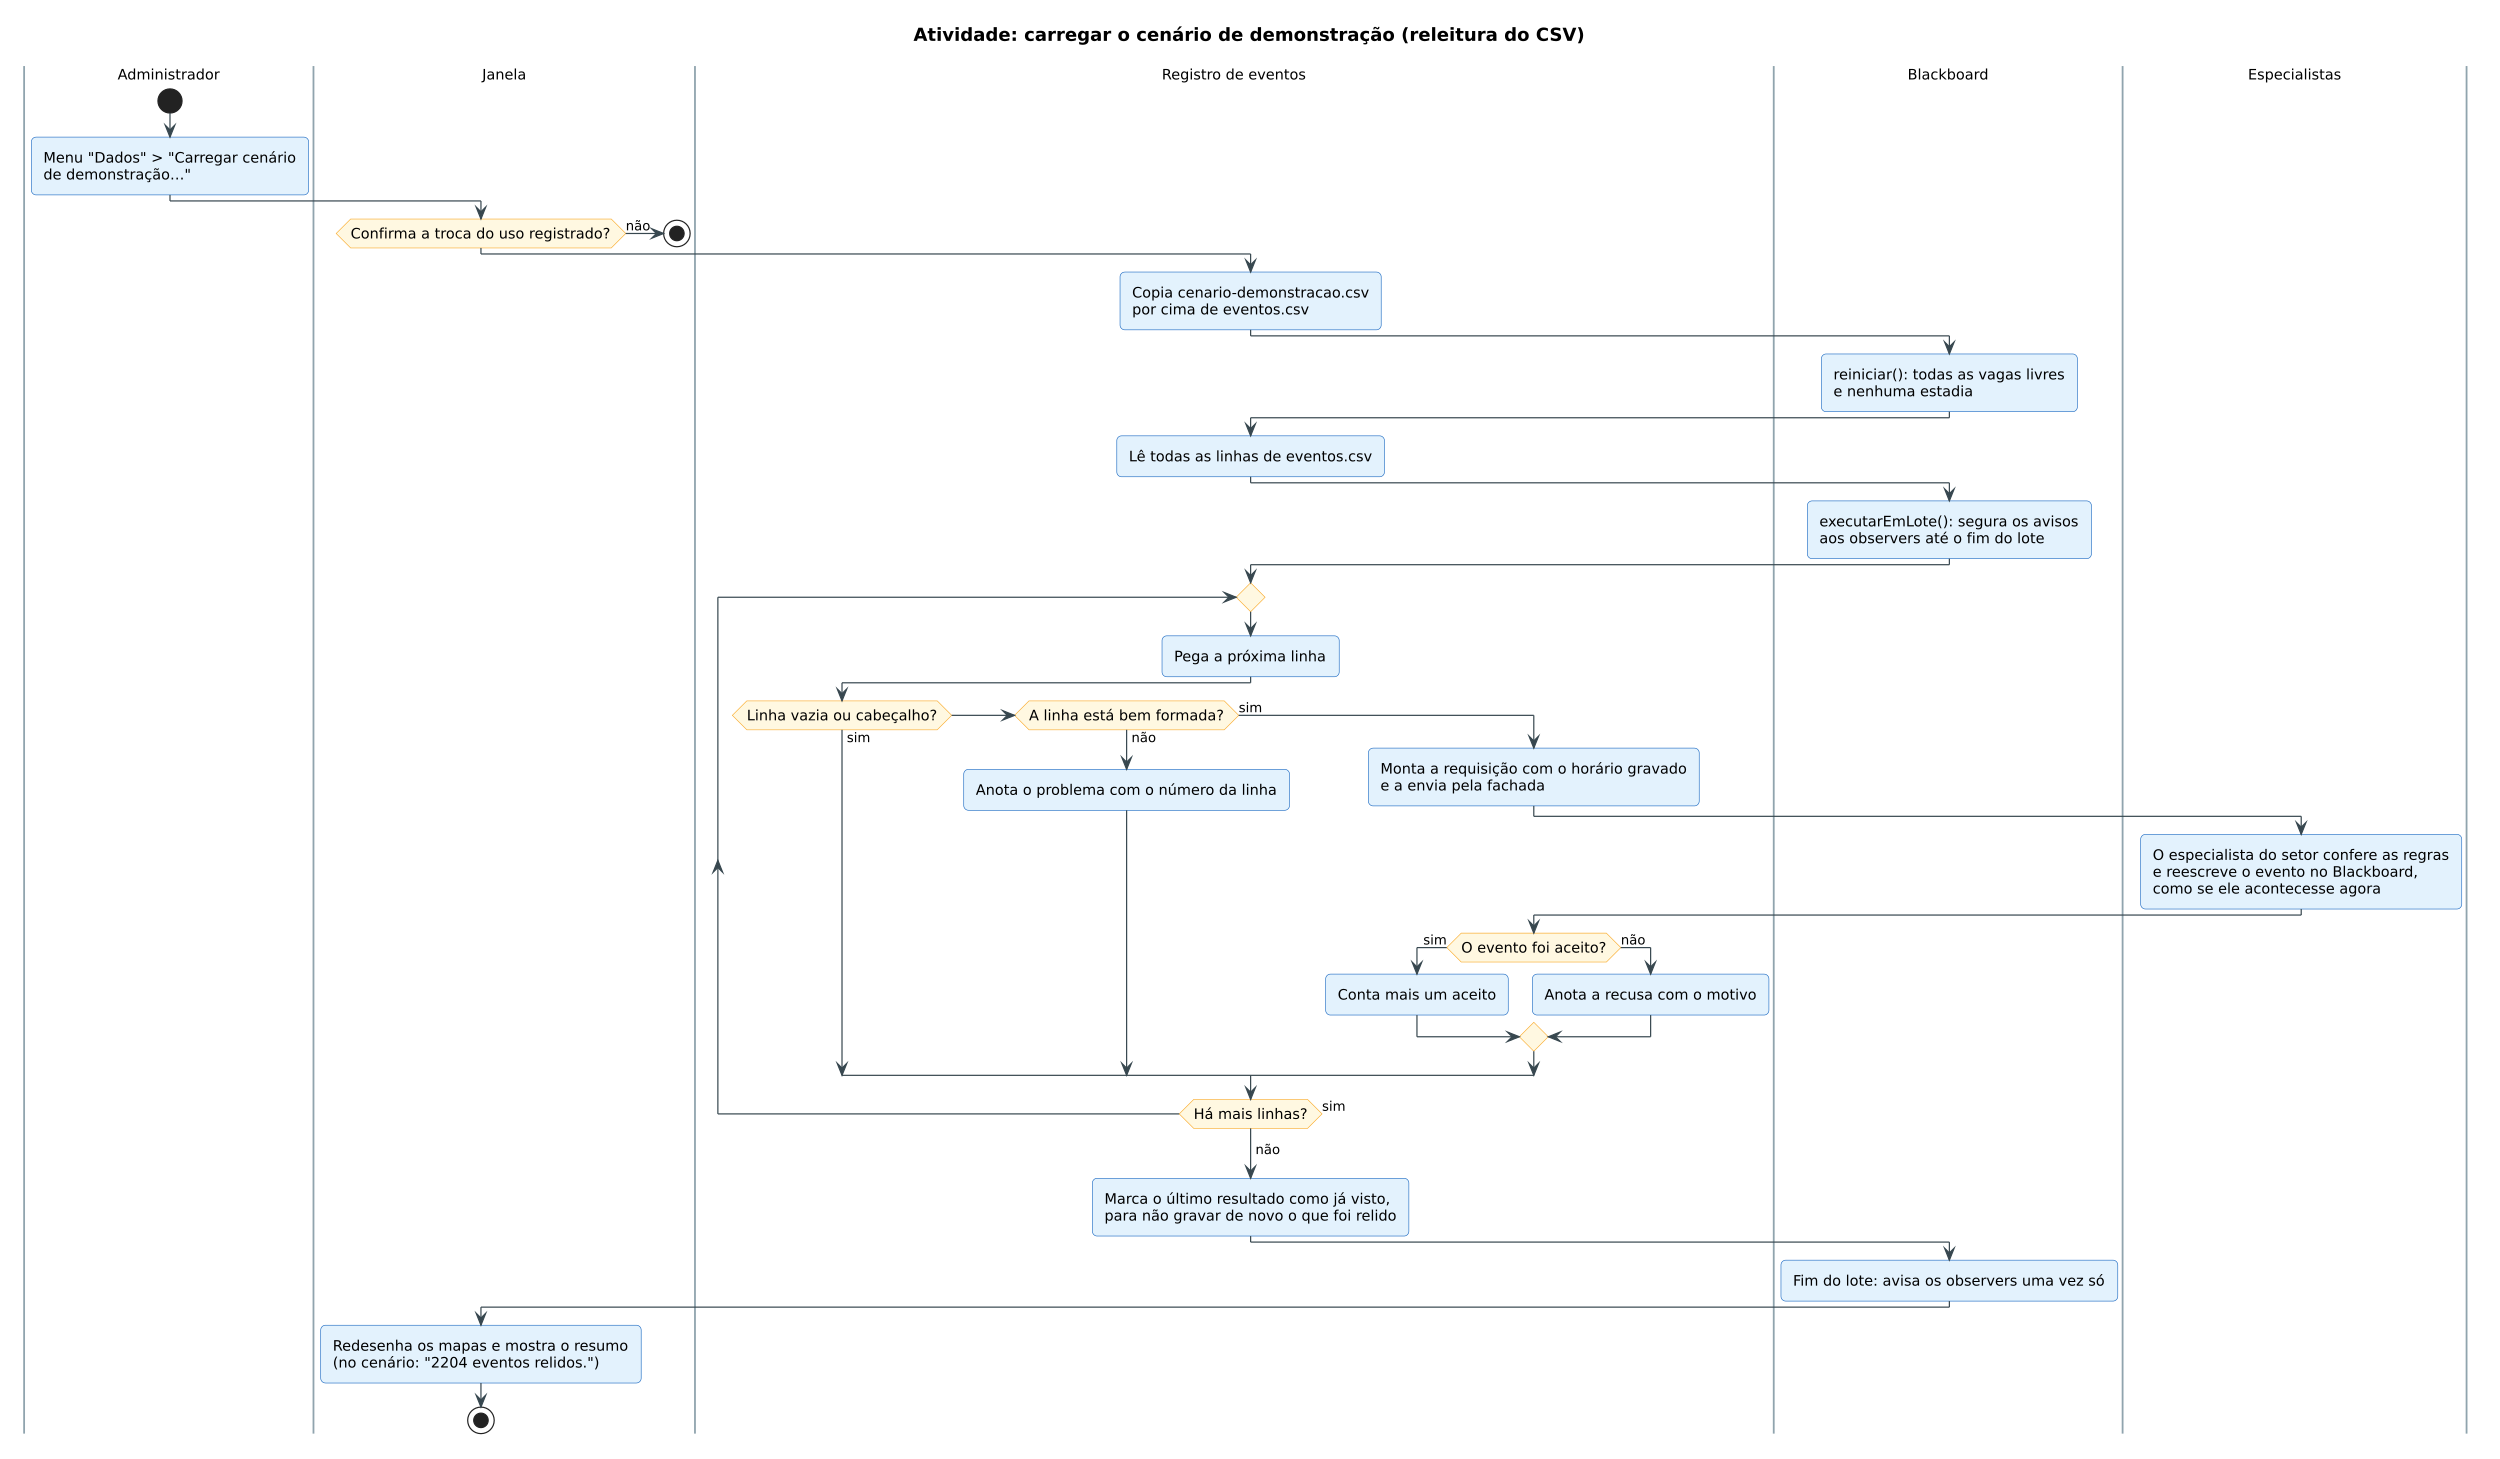
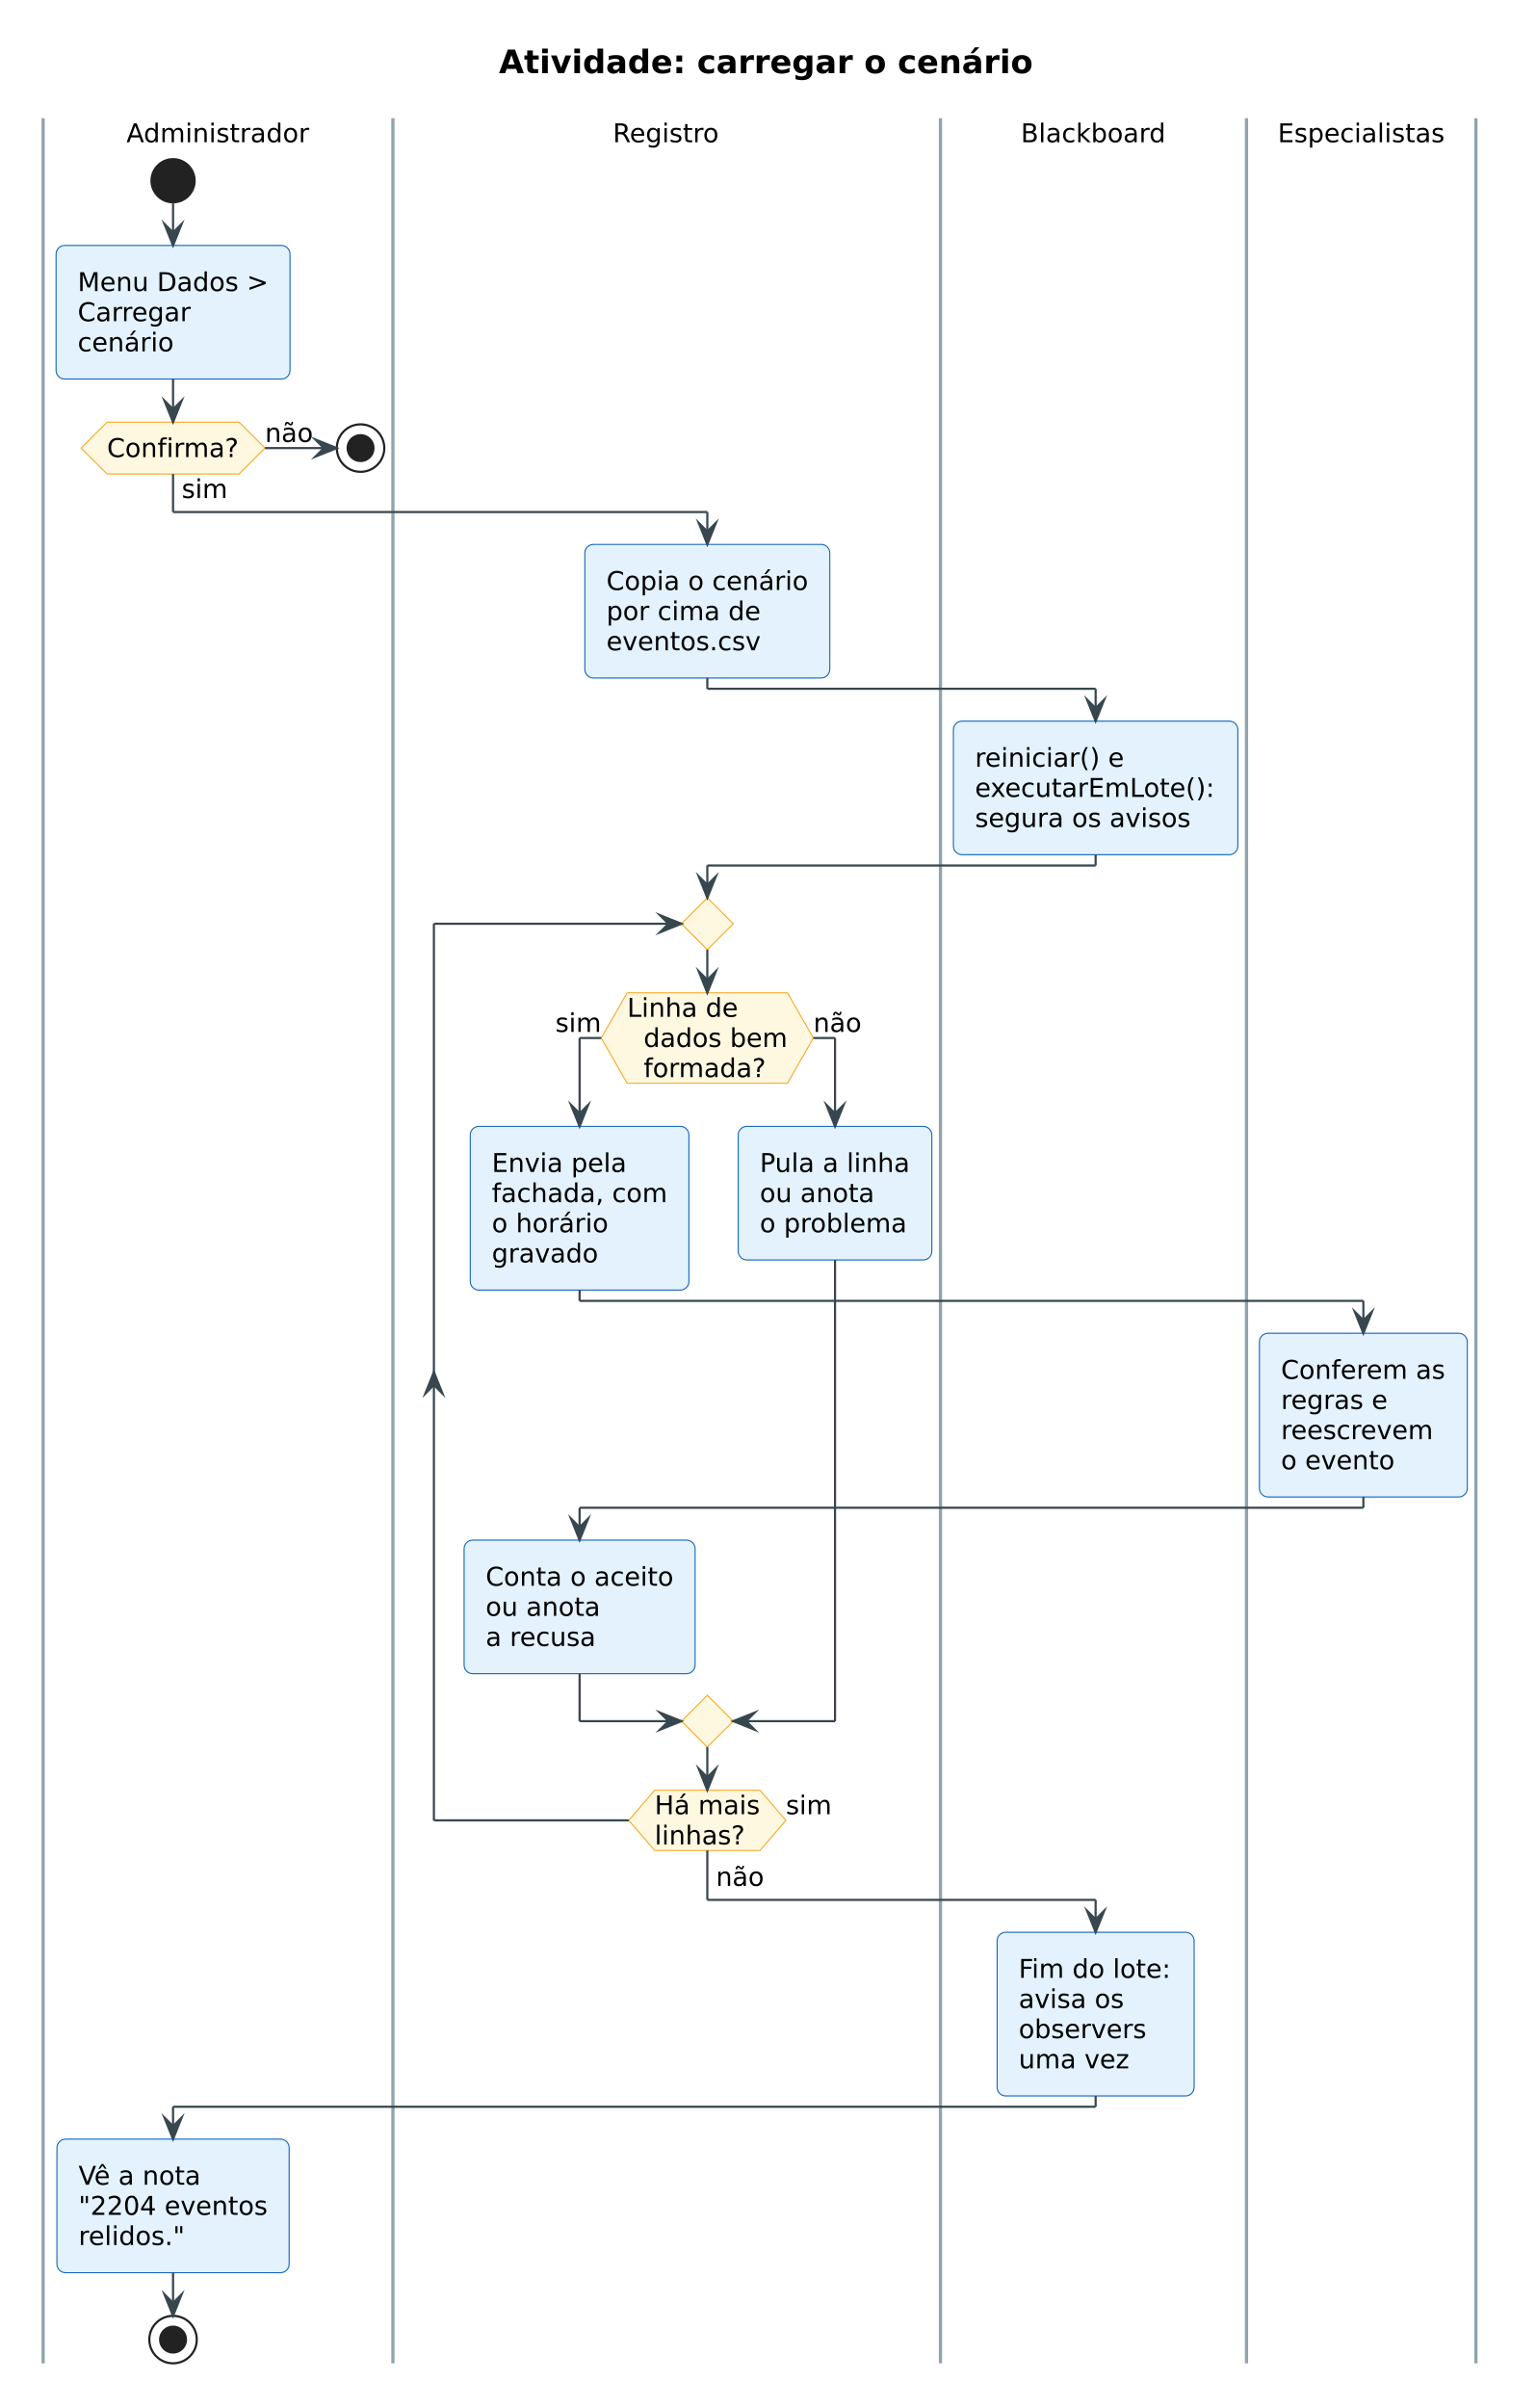
- <svg xmlns="http://www.w3.org/2000/svg" version="1.1" data-diagram-type="ACTIVITY" style="width:2074px;height:1210px;background:#FFFFFF;" width="2074px" height="1210px" viewBox="0 0 2074 1210" zoomAndPan="magnify" preserveAspectRatio="none" contentStyleType="text/css">
+ <svg xmlns="http://www.w3.org/2000/svg" version="1.1" data-diagram-type="ACTIVITY" style="width:712px;height:1116px;background:#FFFFFF;" width="712px" height="1116px" viewBox="0 0 712 1116" zoomAndPan="magnify" preserveAspectRatio="none" contentStyleType="text/css">
  <defs />
  <g font-family="sans-serif" lengthAdjust="spacing">
    <g class="title" data-source-line="2">
-       <text x="757.792" y="33.923" fill="#000" font-size="15" textLength="556.582" font-weight="700" font-family="'DejaVu Sans'">Atividade: carregar o cenário de demonstração (releitura do CSV)</text>
+       <text x="231.271" y="33.923" fill="#000" font-size="15" textLength="247.529" font-weight="700" font-family="'DejaVu Sans'">Atividade: carregar o cenário</text>
    </g>
-     <rect x="20" y="54.791" width="2027.167" height="13.969" fill="none" style="stroke:none;" />
-     <ellipse cx="141.029" cy="83.76" rx="10" ry="10" fill="#222" style="stroke:#222;stroke-width:1;" />
-     <rect x="26" y="113.76" width="230.059" height="47.938" fill="#E3F2FD" style="stroke:#1565C0;stroke-width:0.5;" rx="4" ry="4" />
-     <text x="36" y="134.898" fill="#000" font-size="12" textLength="210.059" font-family="'DejaVu Sans'">Menu "Dados" &gt; "Carregar cenário</text>
-     <text x="36" y="148.867" fill="#000" font-size="12" textLength="122.508" font-family="'DejaVu Sans'">de demonstração…"</text>
-     <line x1="20" y1="54.791" x2="20" y2="1189.338" style="stroke:#90A4AE;stroke-width:1.5;" />
-     <polygon points="290.886,181.697,507.103,181.697,519.103,193.697,507.103,205.697,290.886,205.697,278.886,193.697,290.886,181.697" fill="#FFF8E1" style="stroke:#F9A825;stroke-width:0.5;stroke-linejoin:miter;stroke-miterlimit:10;" />
-     <text x="290.886" y="197.852" fill="#000" font-size="12" textLength="216.217" font-family="'DejaVu Sans'">Confirma a troca do uso registrado?</text>
-     <text x="519.103" y="191.103" fill="#000" font-size="11" textLength="20.442" font-family="'DejaVu Sans'">não</text>
-     <ellipse cx="561.545" cy="193.697" rx="11" ry="11" fill="none" style="stroke:#222;stroke-width:1;" />
-     <ellipse cx="561.545" cy="193.697" rx="6" ry="6" fill="#222" style="stroke:#222;stroke-width:1;" />
-     <rect x="266.059" y="1099.401" width="265.871" height="47.938" fill="#E3F2FD" style="stroke:#1565C0;stroke-width:0.5;" rx="4" ry="4" />
-     <text x="276.059" y="1120.54" fill="#000" font-size="12" textLength="245.871" font-family="'DejaVu Sans'">Redesenha os mapas e mostra o resumo</text>
-     <text x="276.059" y="1134.508" fill="#000" font-size="12" textLength="221.52" font-family="'DejaVu Sans'">(no cenário: "2204 eventos relidos.")</text>
-     <ellipse cx="398.994" cy="1178.338" rx="11" ry="11" fill="none" style="stroke:#222;stroke-width:1;" />
-     <ellipse cx="398.994" cy="1178.338" rx="6" ry="6" fill="#222" style="stroke:#222;stroke-width:1;" />
-     <line x1="260.059" y1="54.791" x2="260.059" y2="1189.338" style="stroke:#90A4AE;stroke-width:1.5;" />
-     <rect x="929.188" y="225.697" width="216.658" height="47.938" fill="#E3F2FD" style="stroke:#1565C0;stroke-width:0.5;" rx="4" ry="4" />
-     <text x="939.188" y="246.836" fill="#000" font-size="12" textLength="196.658" font-family="'DejaVu Sans'">Copia cenario-demonstracao.csv</text>
-     <text x="939.188" y="260.805" fill="#000" font-size="12" textLength="146.848" font-family="'DejaVu Sans'">por cima de eventos.csv</text>
-     <rect x="926.499" y="361.572" width="222.037" height="33.969" fill="#E3F2FD" style="stroke:#1565C0;stroke-width:0.5;" rx="4" ry="4" />
-     <text x="936.499" y="382.711" fill="#000" font-size="12" textLength="202.037" font-family="'DejaVu Sans'">Lê todas as linhas de eventos.csv</text>
-     <rect x="964.022" y="527.479" width="146.99" height="33.969" fill="#E3F2FD" style="stroke:#1565C0;stroke-width:0.5;" rx="4" ry="4" />
-     <text x="974.022" y="548.617" fill="#000" font-size="12" textLength="126.99" font-family="'DejaVu Sans'">Pega a próxima linha</text>
-     <polygon points="619.545,581.447,777.514,581.447,789.514,593.447,777.514,605.447,619.545,605.447,607.545,593.447,619.545,581.447" fill="#FFF8E1" style="stroke:#F9A825;stroke-width:0.5;stroke-linejoin:miter;stroke-miterlimit:10;" />
-     <text x="702.529" y="615.658" fill="#000" font-size="11" textLength="19.502" font-family="'DejaVu Sans'">sim</text>
-     <text x="619.545" y="597.602" fill="#000" font-size="12" textLength="157.969" font-family="'DejaVu Sans'">Linha vazia ou cabeçalho?</text>
-     <polygon points="853.661,581.447,1015.626,581.447,1027.626,593.447,1015.626,605.447,853.661,605.447,841.661,593.447,853.661,581.447" fill="#FFF8E1" style="stroke:#F9A825;stroke-width:0.5;stroke-linejoin:miter;stroke-miterlimit:10;" />
-     <text x="938.644" y="615.658" fill="#000" font-size="11" textLength="20.442" font-family="'DejaVu Sans'">não</text>
-     <text x="853.661" y="597.602" fill="#000" font-size="12" textLength="161.965" font-family="'DejaVu Sans'">A linha está bem formada?</text>
-     <text x="1027.626" y="590.853" fill="#000" font-size="11" textLength="19.502" font-family="'DejaVu Sans'">sim</text>
-     <rect x="799.514" y="638.252" width="270.26" height="33.969" fill="#E3F2FD" style="stroke:#1565C0;stroke-width:0.5;" rx="4" ry="4" />
-     <text x="809.514" y="659.391" fill="#000" font-size="12" textLength="250.26" font-family="'DejaVu Sans'">Anota o problema com o número da linha</text>
-     <rect x="1135.194" y="620.648" width="274.484" height="47.938" fill="#E3F2FD" style="stroke:#1565C0;stroke-width:0.5;" rx="4" ry="4" />
-     <text x="1145.194" y="641.787" fill="#000" font-size="12" textLength="254.484" font-family="'DejaVu Sans'">Monta a requisição com o horário gravado</text>
-     <text x="1145.194" y="655.756" fill="#000" font-size="12" textLength="136.564" font-family="'DejaVu Sans'">e a envia pela fachada</text>
-     <polygon points="1212.24,774.127,1332.632,774.127,1344.632,786.127,1332.632,798.127,1212.24,798.127,1200.24,786.127,1212.24,774.127" fill="#FFF8E1" style="stroke:#F9A825;stroke-width:0.5;stroke-linejoin:miter;stroke-miterlimit:10;" />
-     <text x="1212.24" y="790.281" fill="#000" font-size="12" textLength="120.393" font-family="'DejaVu Sans'">O evento foi aceito?</text>
-     <text x="1180.737" y="783.533" fill="#000" font-size="11" textLength="19.502" font-family="'DejaVu Sans'">sim</text>
-     <text x="1344.632" y="783.533" fill="#000" font-size="11" textLength="20.442" font-family="'DejaVu Sans'">não</text>
-     <rect x="1099.773" y="808.127" width="151.467" height="33.969" fill="#E3F2FD" style="stroke:#1565C0;stroke-width:0.5;" rx="4" ry="4" />
-     <text x="1109.773" y="829.266" fill="#000" font-size="12" textLength="131.467" font-family="'DejaVu Sans'">Conta mais um aceito</text>
-     <rect x="1271.24" y="808.127" width="196.25" height="33.969" fill="#E3F2FD" style="stroke:#1565C0;stroke-width:0.5;" rx="4" ry="4" />
-     <text x="1281.24" y="829.266" fill="#000" font-size="12" textLength="176.25" font-family="'DejaVu Sans'">Anota a recusa com o motivo</text>
-     <polygon points="1272.436,848.096,1284.436,860.096,1272.436,872.096,1260.436,860.096,1272.436,848.096" fill="#FFF8E1" style="stroke:#F9A825;stroke-width:0.5;stroke-linejoin:miter;stroke-miterlimit:10;" />
-     <polygon points="1037.518,483.479,1049.518,495.479,1037.518,507.479,1025.518,495.479,1037.518,483.479" fill="#FFF8E1" style="stroke:#F9A825;stroke-width:0.5;stroke-linejoin:miter;stroke-miterlimit:10;" />
-     <polygon points="990.273,912.096,1084.762,912.096,1096.762,924.096,1084.762,936.096,990.273,936.096,978.273,924.096,990.273,912.096" fill="#FFF8E1" style="stroke:#F9A825;stroke-width:0.5;stroke-linejoin:miter;stroke-miterlimit:10;" />
-     <text x="990.273" y="928.25" fill="#000" font-size="12" textLength="94.488" font-family="'DejaVu Sans'">Há mais linhas?</text>
-     <text x="1096.762" y="921.501" fill="#000" font-size="11" textLength="19.502" font-family="'DejaVu Sans'">sim</text>
-     <rect x="906.243" y="977.495" width="262.549" height="47.938" fill="#E3F2FD" style="stroke:#1565C0;stroke-width:0.5;" rx="4" ry="4" />
-     <text x="916.243" y="998.633" fill="#000" font-size="12" textLength="237.563" font-family="'DejaVu Sans'">Marca o último resultado como já visto,</text>
-     <text x="916.243" y="1012.602" fill="#000" font-size="12" textLength="242.549" font-family="'DejaVu Sans'">para não gravar de novo o que foi relido</text>
-     <line x1="576.545" y1="54.791" x2="576.545" y2="1189.338" style="stroke:#90A4AE;stroke-width:1.5;" />
-     <rect x="1511.018" y="293.635" width="212.363" height="47.938" fill="#E3F2FD" style="stroke:#1565C0;stroke-width:0.5;" rx="4" ry="4" />
-     <text x="1521.018" y="314.773" fill="#000" font-size="12" textLength="192.363" font-family="'DejaVu Sans'">reiniciar(): todas as vagas livres</text>
-     <text x="1521.018" y="328.742" fill="#000" font-size="12" textLength="115.857" font-family="'DejaVu Sans'">e nenhuma estadia</text>
-     <rect x="1499.363" y="415.541" width="235.672" height="47.938" fill="#E3F2FD" style="stroke:#1565C0;stroke-width:0.5;" rx="4" ry="4" />
-     <text x="1509.363" y="436.68" fill="#000" font-size="12" textLength="215.672" font-family="'DejaVu Sans'">executarEmLote(): segura os avisos</text>
-     <text x="1509.363" y="450.648" fill="#000" font-size="12" textLength="186.785" font-family="'DejaVu Sans'">aos observers até o fim do lote</text>
-     <rect x="1477.49" y="1045.432" width="279.418" height="33.969" fill="#E3F2FD" style="stroke:#1565C0;stroke-width:0.5;" rx="4" ry="4" />
-     <text x="1487.49" y="1066.571" fill="#000" font-size="12" textLength="259.418" font-family="'DejaVu Sans'">Fim do lote: avisa os observers uma vez só</text>
-     <line x1="1471.49" y1="54.791" x2="1471.49" y2="1189.338" style="stroke:#90A4AE;stroke-width:1.5;" />
-     <rect x="1775.908" y="692.221" width="266.352" height="61.906" fill="#E3F2FD" style="stroke:#1565C0;stroke-width:0.5;" rx="4" ry="4" />
-     <text x="1785.908" y="713.359" fill="#000" font-size="12" textLength="246.352" font-family="'DejaVu Sans'">O especialista do setor confere as regras</text>
-     <text x="1785.908" y="727.328" fill="#000" font-size="12" textLength="220.758" font-family="'DejaVu Sans'">e reescreve o evento no Blackboard,</text>
-     <text x="1785.908" y="741.297" fill="#000" font-size="12" textLength="189.416" font-family="'DejaVu Sans'">como se ele acontecesse agora</text>
-     <line x1="1760.908" y1="54.791" x2="1760.908" y2="1189.338" style="stroke:#90A4AE;stroke-width:1.5;" />
-     <line x1="2046.26" y1="54.791" x2="2046.26" y2="1189.338" style="stroke:#90A4AE;stroke-width:1.5;" />
-     <line x1="141.029" y1="93.76" x2="141.029" y2="113.76" style="stroke:#37474F;stroke-width:1;" />
-     <polygon points="137.029,103.76,141.029,113.76,145.029,103.76,141.029,107.76" fill="#37474F" style="stroke:#37474F;stroke-width:1;stroke-linejoin:miter;stroke-miterlimit:10;" />
-     <line x1="398.994" y1="205.697" x2="398.994" y2="210.697" style="stroke:#37474F;stroke-width:1;" />
-     <line x1="398.994" y1="210.697" x2="1037.518" y2="210.697" style="stroke:#37474F;stroke-width:1;" />
-     <line x1="1037.518" y1="210.697" x2="1037.518" y2="225.697" style="stroke:#37474F;stroke-width:1;" />
-     <polygon points="1033.518,215.697,1037.518,225.697,1041.518,215.697,1037.518,219.697" fill="#37474F" style="stroke:#37474F;stroke-width:1;stroke-linejoin:miter;stroke-miterlimit:10;" />
-     <line x1="519.103" y1="193.697" x2="550.545" y2="193.697" style="stroke:#37474F;stroke-width:1;" />
-     <polygon points="540.545,189.697,550.545,193.697,540.545,197.697,544.545,193.697" fill="#37474F" style="stroke:#37474F;stroke-width:1;stroke-linejoin:miter;stroke-miterlimit:10;" />
-     <line x1="398.994" y1="1147.338" x2="398.994" y2="1167.338" style="stroke:#37474F;stroke-width:1;" />
-     <polygon points="394.994,1157.338,398.994,1167.338,402.994,1157.338,398.994,1161.338" fill="#37474F" style="stroke:#37474F;stroke-width:1;stroke-linejoin:miter;stroke-miterlimit:10;" />
-     <line x1="1200.24" y1="786.127" x2="1175.507" y2="786.127" style="stroke:#37474F;stroke-width:1;" />
-     <line x1="1175.507" y1="786.127" x2="1175.507" y2="808.127" style="stroke:#37474F;stroke-width:1;" />
-     <polygon points="1171.507,798.127,1175.507,808.127,1179.507,798.127,1175.507,802.127" fill="#37474F" style="stroke:#37474F;stroke-width:1;stroke-linejoin:miter;stroke-miterlimit:10;" />
-     <line x1="1344.632" y1="786.127" x2="1369.365" y2="786.127" style="stroke:#37474F;stroke-width:1;" />
-     <line x1="1369.365" y1="786.127" x2="1369.365" y2="808.127" style="stroke:#37474F;stroke-width:1;" />
-     <polygon points="1365.365,798.127,1369.365,808.127,1373.365,798.127,1369.365,802.127" fill="#37474F" style="stroke:#37474F;stroke-width:1;stroke-linejoin:miter;stroke-miterlimit:10;" />
-     <line x1="1175.507" y1="842.096" x2="1175.507" y2="860.096" style="stroke:#37474F;stroke-width:1;" />
-     <line x1="1175.507" y1="860.096" x2="1260.436" y2="860.096" style="stroke:#37474F;stroke-width:1;" />
-     <polygon points="1250.436,856.096,1260.436,860.096,1250.436,864.096,1254.436,860.096" fill="#37474F" style="stroke:#37474F;stroke-width:1;stroke-linejoin:miter;stroke-miterlimit:10;" />
-     <line x1="1369.365" y1="842.096" x2="1369.365" y2="860.096" style="stroke:#37474F;stroke-width:1;" />
-     <line x1="1369.365" y1="860.096" x2="1284.436" y2="860.096" style="stroke:#37474F;stroke-width:1;" />
-     <polygon points="1294.436,856.096,1284.436,860.096,1294.436,864.096,1290.436,860.096" fill="#37474F" style="stroke:#37474F;stroke-width:1;stroke-linejoin:miter;stroke-miterlimit:10;" />
-     <line x1="698.529" y1="605.447" x2="698.529" y2="892.096" style="stroke:#37474F;stroke-width:1;" />
-     <polygon points="694.529,882.096,698.529,892.096,702.529,882.096,698.529,886.096" fill="#37474F" style="stroke:#37474F;stroke-width:1;stroke-linejoin:miter;stroke-miterlimit:10;" />
-     <line x1="934.644" y1="605.447" x2="934.644" y2="638.252" style="stroke:#37474F;stroke-width:1;" />
-     <polygon points="930.644,628.252,934.644,638.252,938.644,628.252,934.644,632.252" fill="#37474F" style="stroke:#37474F;stroke-width:1;stroke-linejoin:miter;stroke-miterlimit:10;" />
-     <line x1="934.644" y1="672.221" x2="934.644" y2="892.096" style="stroke:#37474F;stroke-width:1;" />
-     <polygon points="930.644,882.096,934.644,892.096,938.644,882.096,934.644,886.096" fill="#37474F" style="stroke:#37474F;stroke-width:1;stroke-linejoin:miter;stroke-miterlimit:10;" />
-     <line x1="789.514" y1="593.447" x2="841.661" y2="593.447" style="stroke:#37474F;stroke-width:1;" />
-     <polygon points="831.661,589.447,841.661,593.447,831.661,597.447,835.661,593.447" fill="#37474F" style="stroke:#37474F;stroke-width:1;stroke-linejoin:miter;stroke-miterlimit:10;" />
-     <line x1="1037.518" y1="561.447" x2="1037.518" y2="566.447" style="stroke:#37474F;stroke-width:1;" />
-     <line x1="1037.518" y1="566.447" x2="698.529" y2="566.447" style="stroke:#37474F;stroke-width:1;" />
-     <line x1="698.529" y1="566.447" x2="698.529" y2="581.447" style="stroke:#37474F;stroke-width:1;" />
-     <polygon points="694.529,571.447,698.529,581.447,702.529,571.447,698.529,575.447" fill="#37474F" style="stroke:#37474F;stroke-width:1;stroke-linejoin:miter;stroke-miterlimit:10;" />
-     <line x1="1027.626" y1="593.447" x2="1272.436" y2="593.447" style="stroke:#37474F;stroke-width:1;" />
-     <line x1="1272.436" y1="593.447" x2="1272.436" y2="620.648" style="stroke:#37474F;stroke-width:1;" />
-     <polygon points="1268.436,610.648,1272.436,620.648,1276.436,610.648,1272.436,614.648" fill="#37474F" style="stroke:#37474F;stroke-width:1;stroke-linejoin:miter;stroke-miterlimit:10;" />
-     <line x1="1272.436" y1="872.096" x2="1272.436" y2="892.096" style="stroke:#37474F;stroke-width:1;" />
-     <polygon points="1268.436,882.096,1272.436,892.096,1276.436,882.096,1272.436,886.096" fill="#37474F" style="stroke:#37474F;stroke-width:1;stroke-linejoin:miter;stroke-miterlimit:10;" />
-     <line x1="698.529" y1="892.096" x2="1272.436" y2="892.096" style="stroke:#37474F;stroke-width:1;" />
-     <line x1="1037.518" y1="507.479" x2="1037.518" y2="527.479" style="stroke:#37474F;stroke-width:1;" />
-     <polygon points="1033.518,517.479,1037.518,527.479,1041.518,517.479,1037.518,521.479" fill="#37474F" style="stroke:#37474F;stroke-width:1;stroke-linejoin:miter;stroke-miterlimit:10;" />
-     <line x1="978.273" y1="924.096" x2="595.545" y2="924.096" style="stroke:#37474F;stroke-width:1;" />
-     <polygon points="591.545,723.705,595.545,713.705,599.545,723.705,595.545,719.705" fill="#37474F" style="stroke:#37474F;stroke-width:1;stroke-linejoin:miter;stroke-miterlimit:10;" />
-     <line x1="595.545" y1="495.479" x2="595.545" y2="924.096" style="stroke:#37474F;stroke-width:1;" />
-     <line x1="595.545" y1="495.479" x2="1025.518" y2="495.479" style="stroke:#37474F;stroke-width:1;" />
-     <polygon points="1015.518,491.479,1025.518,495.479,1015.518,499.479,1019.518,495.479" fill="#37474F" style="stroke:#37474F;stroke-width:1;stroke-linejoin:miter;stroke-miterlimit:10;" />
-     <line x1="1037.518" y1="892.096" x2="1037.518" y2="912.096" style="stroke:#37474F;stroke-width:1;" />
-     <polygon points="1033.518,902.096,1037.518,912.096,1041.518,902.096,1037.518,906.096" fill="#37474F" style="stroke:#37474F;stroke-width:1;stroke-linejoin:miter;stroke-miterlimit:10;" />
-     <line x1="1037.518" y1="936.096" x2="1037.518" y2="977.495" style="stroke:#37474F;stroke-width:1;" />
-     <polygon points="1033.518,967.495,1037.518,977.495,1041.518,967.495,1037.518,971.495" fill="#37474F" style="stroke:#37474F;stroke-width:1;stroke-linejoin:miter;stroke-miterlimit:10;" />
-     <text x="1041.518" y="957.4" fill="#000" font-size="11" textLength="20.442" font-family="'DejaVu Sans'">não</text>
-     <line x1="141.029" y1="161.697" x2="141.029" y2="166.697" style="stroke:#37474F;stroke-width:1;" />
-     <line x1="141.029" y1="166.697" x2="398.994" y2="166.697" style="stroke:#37474F;stroke-width:1;" />
-     <line x1="398.994" y1="166.697" x2="398.994" y2="181.697" style="stroke:#37474F;stroke-width:1;" />
-     <polygon points="394.994,171.697,398.994,181.697,402.994,171.697,398.994,175.697" fill="#37474F" style="stroke:#37474F;stroke-width:1;stroke-linejoin:miter;stroke-miterlimit:10;" />
-     <line x1="1037.518" y1="273.635" x2="1037.518" y2="278.635" style="stroke:#37474F;stroke-width:1;" />
-     <line x1="1037.518" y1="278.635" x2="1617.199" y2="278.635" style="stroke:#37474F;stroke-width:1;" />
-     <line x1="1617.199" y1="278.635" x2="1617.199" y2="293.635" style="stroke:#37474F;stroke-width:1;" />
-     <polygon points="1613.199,283.635,1617.199,293.635,1621.199,283.635,1617.199,287.635" fill="#37474F" style="stroke:#37474F;stroke-width:1;stroke-linejoin:miter;stroke-miterlimit:10;" />
-     <line x1="1617.199" y1="341.572" x2="1617.199" y2="346.572" style="stroke:#37474F;stroke-width:1;" />
-     <line x1="1617.199" y1="346.572" x2="1037.518" y2="346.572" style="stroke:#37474F;stroke-width:1;" />
-     <line x1="1037.518" y1="346.572" x2="1037.518" y2="361.572" style="stroke:#37474F;stroke-width:1;" />
-     <polygon points="1033.518,351.572,1037.518,361.572,1041.518,351.572,1037.518,355.572" fill="#37474F" style="stroke:#37474F;stroke-width:1;stroke-linejoin:miter;stroke-miterlimit:10;" />
-     <line x1="1037.518" y1="395.541" x2="1037.518" y2="400.541" style="stroke:#37474F;stroke-width:1;" />
-     <line x1="1037.518" y1="400.541" x2="1617.199" y2="400.541" style="stroke:#37474F;stroke-width:1;" />
-     <line x1="1617.199" y1="400.541" x2="1617.199" y2="415.541" style="stroke:#37474F;stroke-width:1;" />
-     <polygon points="1613.199,405.541,1617.199,415.541,1621.199,405.541,1617.199,409.541" fill="#37474F" style="stroke:#37474F;stroke-width:1;stroke-linejoin:miter;stroke-miterlimit:10;" />
-     <line x1="1272.436" y1="668.586" x2="1272.436" y2="677.221" style="stroke:#37474F;stroke-width:1;" />
-     <line x1="1272.436" y1="677.221" x2="1909.084" y2="677.221" style="stroke:#37474F;stroke-width:1;" />
-     <line x1="1909.084" y1="677.221" x2="1909.084" y2="692.221" style="stroke:#37474F;stroke-width:1;" />
-     <polygon points="1905.084,682.221,1909.084,692.221,1913.084,682.221,1909.084,686.221" fill="#37474F" style="stroke:#37474F;stroke-width:1;stroke-linejoin:miter;stroke-miterlimit:10;" />
-     <line x1="1909.084" y1="754.127" x2="1909.084" y2="759.127" style="stroke:#37474F;stroke-width:1;" />
-     <line x1="1909.084" y1="759.127" x2="1272.436" y2="759.127" style="stroke:#37474F;stroke-width:1;" />
-     <line x1="1272.436" y1="759.127" x2="1272.436" y2="774.127" style="stroke:#37474F;stroke-width:1;" />
-     <polygon points="1268.436,764.127,1272.436,774.127,1276.436,764.127,1272.436,768.127" fill="#37474F" style="stroke:#37474F;stroke-width:1;stroke-linejoin:miter;stroke-miterlimit:10;" />
-     <line x1="1617.199" y1="463.479" x2="1617.199" y2="468.479" style="stroke:#37474F;stroke-width:1;" />
-     <line x1="1617.199" y1="468.479" x2="1037.518" y2="468.479" style="stroke:#37474F;stroke-width:1;" />
-     <line x1="1037.518" y1="468.479" x2="1037.518" y2="483.479" style="stroke:#37474F;stroke-width:1;" />
-     <polygon points="1033.518,473.479,1037.518,483.479,1041.518,473.479,1037.518,477.479" fill="#37474F" style="stroke:#37474F;stroke-width:1;stroke-linejoin:miter;stroke-miterlimit:10;" />
-     <line x1="1037.518" y1="1025.432" x2="1037.518" y2="1030.432" style="stroke:#37474F;stroke-width:1;" />
-     <line x1="1037.518" y1="1030.432" x2="1617.199" y2="1030.432" style="stroke:#37474F;stroke-width:1;" />
-     <line x1="1617.199" y1="1030.432" x2="1617.199" y2="1045.432" style="stroke:#37474F;stroke-width:1;" />
-     <polygon points="1613.199,1035.432,1617.199,1045.432,1621.199,1035.432,1617.199,1039.432" fill="#37474F" style="stroke:#37474F;stroke-width:1;stroke-linejoin:miter;stroke-miterlimit:10;" />
-     <line x1="1617.199" y1="1079.401" x2="1617.199" y2="1084.401" style="stroke:#37474F;stroke-width:1;" />
-     <line x1="1617.199" y1="1084.401" x2="398.994" y2="1084.401" style="stroke:#37474F;stroke-width:1;" />
-     <line x1="398.994" y1="1084.401" x2="398.994" y2="1099.401" style="stroke:#37474F;stroke-width:1;" />
-     <polygon points="394.994,1089.401,398.994,1099.401,402.994,1089.401,398.994,1093.401" fill="#37474F" style="stroke:#37474F;stroke-width:1;stroke-linejoin:miter;stroke-miterlimit:10;" />
-     <text x="97.566" y="65.93" fill="#000" font-size="12" textLength="84.926" font-family="'DejaVu Sans'">Administrador</text>
-     <text x="400.018" y="65.93" fill="#000" font-size="12" textLength="36.568" font-family="'DejaVu Sans'">Janela</text>
-     <text x="963.865" y="65.93" fill="#000" font-size="12" textLength="120.305" font-family="'DejaVu Sans'">Registro de eventos</text>
-     <text x="1582.534" y="65.93" fill="#000" font-size="12" textLength="67.33" font-family="'DejaVu Sans'">Blackboard</text>
-     <text x="1864.909" y="65.93" fill="#000" font-size="12" textLength="77.35" font-family="'DejaVu Sans'">Especialistas</text>
+     <rect x="20" y="54.791" width="665.07" height="13.969" fill="none" style="stroke:none;" />
+     <ellipse cx="80.218" cy="83.76" rx="10" ry="10" fill="#222" style="stroke:#222;stroke-width:1;" />
+     <rect x="26" y="113.76" width="108.436" height="61.906" fill="#E3F2FD" style="stroke:#1565C0;stroke-width:0.5;" rx="4" ry="4" />
+     <text x="36" y="134.898" fill="#000" font-size="12" textLength="88.436" font-family="'DejaVu Sans'">Menu Dados &gt;</text>
+     <text x="36" y="148.867" fill="#000" font-size="12" textLength="52.887" font-family="'DejaVu Sans'">Carregar</text>
+     <text x="36" y="162.836" fill="#000" font-size="12" textLength="44.549" font-family="'DejaVu Sans'">cenário</text>
+     <polygon points="49.603,195.666,110.833,195.666,122.833,207.666,110.833,219.666,49.603,219.666,37.603,207.666,49.603,195.666" fill="#FFF8E1" style="stroke:#F9A825;stroke-width:0.5;stroke-linejoin:miter;stroke-miterlimit:10;" />
+     <text x="84.218" y="230.805" fill="#000" font-size="12" textLength="21.275" font-family="'DejaVu Sans'">sim</text>
+     <text x="49.603" y="211.82" fill="#000" font-size="12" textLength="61.23" font-family="'DejaVu Sans'">Confirma?</text>
+     <text x="122.833" y="204.836" fill="#000" font-size="12" textLength="22.301" font-family="'DejaVu Sans'">não</text>
+     <ellipse cx="167.134" cy="207.666" rx="11" ry="11" fill="none" style="stroke:#222;stroke-width:1;" />
+     <ellipse cx="167.134" cy="207.666" rx="6" ry="6" fill="#222" style="stroke:#222;stroke-width:1;" />
+     <rect x="26.396" y="991.389" width="107.645" height="61.906" fill="#E3F2FD" style="stroke:#1565C0;stroke-width:0.5;" rx="4" ry="4" />
+     <text x="36.396" y="1012.527" fill="#000" font-size="12" textLength="57.58" font-family="'DejaVu Sans'">Vê a nota</text>
+     <text x="36.396" y="1026.496" fill="#000" font-size="12" textLength="87.645" font-family="'DejaVu Sans'">"2204 eventos</text>
+     <text x="36.396" y="1040.465" fill="#000" font-size="12" textLength="49.529" font-family="'DejaVu Sans'">relidos."</text>
+     <ellipse cx="80.218" cy="1084.295" rx="11" ry="11" fill="none" style="stroke:#222;stroke-width:1;" />
+     <ellipse cx="80.218" cy="1084.295" rx="6" ry="6" fill="#222" style="stroke:#222;stroke-width:1;" />
+     <line x1="20" y1="54.791" x2="20" y2="1095.295" style="stroke:#90A4AE;stroke-width:1.5;" />
+     <rect x="271.1" y="252.305" width="113.545" height="61.906" fill="#E3F2FD" style="stroke:#1565C0;stroke-width:0.5;" rx="4" ry="4" />
+     <text x="281.1" y="273.443" fill="#000" font-size="12" textLength="93.545" font-family="'DejaVu Sans'">Copia o cenário</text>
+     <text x="281.1" y="287.412" fill="#000" font-size="12" textLength="71.496" font-family="'DejaVu Sans'">por cima de</text>
+     <text x="281.1" y="301.381" fill="#000" font-size="12" textLength="71.537" font-family="'DejaVu Sans'">eventos.csv</text>
+     <polygon points="290.715,460.117,365.03,460.117,377.03,481.07,365.03,502.023,290.715,502.023,278.715,481.07,290.715,460.117" fill="#FFF8E1" style="stroke:#F9A825;stroke-width:0.5;stroke-linejoin:miter;stroke-miterlimit:10;" />
+     <text x="290.715" y="471.256" fill="#000" font-size="12" textLength="51.398" font-family="'DejaVu Sans'">Linha de</text>
+     <text x="298.344" y="485.225" fill="#000" font-size="12" textLength="66.686" font-family="'DejaVu Sans'">dados bem</text>
+     <text x="298.344" y="499.193" fill="#000" font-size="12" textLength="56.883" font-family="'DejaVu Sans'">formada?</text>
+     <text x="257.44" y="478.24" fill="#000" font-size="12" textLength="21.275" font-family="'DejaVu Sans'">sim</text>
+     <text x="377.03" y="478.24" fill="#000" font-size="12" textLength="22.301" font-family="'DejaVu Sans'">não</text>
+     <rect x="217.987" y="522.023" width="101.363" height="75.875" fill="#E3F2FD" style="stroke:#1565C0;stroke-width:0.5;" rx="4" ry="4" />
+     <text x="227.987" y="543.162" fill="#000" font-size="12" textLength="62.479" font-family="'DejaVu Sans'">Envia pela</text>
+     <text x="227.987" y="557.131" fill="#000" font-size="12" textLength="81.363" font-family="'DejaVu Sans'">fachada, com</text>
+     <text x="227.987" y="571.1" fill="#000" font-size="12" textLength="54" font-family="'DejaVu Sans'">o horário</text>
+     <text x="227.987" y="585.068" fill="#000" font-size="12" textLength="49.318" font-family="'DejaVu Sans'">gravado</text>
+     <rect x="215.134" y="713.773" width="107.07" height="61.906" fill="#E3F2FD" style="stroke:#1565C0;stroke-width:0.5;" rx="4" ry="4" />
+     <text x="225.134" y="734.912" fill="#000" font-size="12" textLength="87.07" font-family="'DejaVu Sans'">Conta o aceito</text>
+     <text x="225.134" y="748.881" fill="#000" font-size="12" textLength="53.121" font-family="'DejaVu Sans'">ou anota</text>
+     <text x="225.134" y="762.85" fill="#000" font-size="12" textLength="51.293" font-family="'DejaVu Sans'">a recusa</text>
+     <rect x="342.204" y="522.023" width="89.744" height="61.906" fill="#E3F2FD" style="stroke:#1565C0;stroke-width:0.5;" rx="4" ry="4" />
+     <text x="352.204" y="543.162" fill="#000" font-size="12" textLength="69.744" font-family="'DejaVu Sans'">Pula a linha</text>
+     <text x="352.204" y="557.131" fill="#000" font-size="12" textLength="53.121" font-family="'DejaVu Sans'">ou anota</text>
+     <text x="352.204" y="571.1" fill="#000" font-size="12" textLength="68.426" font-family="'DejaVu Sans'">o problema</text>
+     <polygon points="327.873,785.68,339.873,797.68,327.873,809.68,315.873,797.68,327.873,785.68" fill="#FFF8E1" style="stroke:#F9A825;stroke-width:0.5;stroke-linejoin:miter;stroke-miterlimit:10;" />
+     <polygon points="327.873,416.117,339.873,428.117,327.873,440.117,315.873,428.117,327.873,416.117" fill="#FFF8E1" style="stroke:#F9A825;stroke-width:0.5;stroke-linejoin:miter;stroke-miterlimit:10;" />
+     <polygon points="303.462,829.68,352.283,829.68,364.283,843.648,352.283,857.617,303.462,857.617,291.462,843.648,303.462,829.68" fill="#FFF8E1" style="stroke:#F9A825;stroke-width:0.5;stroke-linejoin:miter;stroke-miterlimit:10;" />
+     <text x="303.462" y="840.818" fill="#000" font-size="12" textLength="48.82" font-family="'DejaVu Sans'">Há mais</text>
+     <text x="303.462" y="854.787" fill="#000" font-size="12" textLength="41.854" font-family="'DejaVu Sans'">linhas?</text>
+     <text x="364.283" y="840.818" fill="#000" font-size="12" textLength="21.275" font-family="'DejaVu Sans'">sim</text>
+     <line x1="182.134" y1="54.791" x2="182.134" y2="1095.295" style="stroke:#90A4AE;stroke-width:1.5;" />
+     <rect x="441.948" y="334.211" width="131.855" height="61.906" fill="#E3F2FD" style="stroke:#1565C0;stroke-width:0.5;" rx="4" ry="4" />
+     <text x="451.948" y="355.35" fill="#000" font-size="12" textLength="69.369" font-family="'DejaVu Sans'">reiniciar() e</text>
+     <text x="451.948" y="369.318" fill="#000" font-size="12" textLength="111.855" font-family="'DejaVu Sans'">executarEmLote():</text>
+     <text x="451.948" y="383.287" fill="#000" font-size="12" textLength="100.002" font-family="'DejaVu Sans'">segura os avisos</text>
+     <rect x="462.216" y="895.514" width="91.32" height="75.875" fill="#E3F2FD" style="stroke:#1565C0;stroke-width:0.5;" rx="4" ry="4" />
+     <text x="472.216" y="916.652" fill="#000" font-size="12" textLength="71.32" font-family="'DejaVu Sans'">Fim do lote:</text>
+     <text x="472.216" y="930.621" fill="#000" font-size="12" textLength="48.803" font-family="'DejaVu Sans'">avisa os</text>
+     <text x="472.216" y="944.59" fill="#000" font-size="12" textLength="59.197" font-family="'DejaVu Sans'">observers</text>
+     <text x="472.216" y="958.559" fill="#000" font-size="12" textLength="51.246" font-family="'DejaVu Sans'">uma vez</text>
+     <line x1="435.948" y1="54.791" x2="435.948" y2="1095.295" style="stroke:#90A4AE;stroke-width:1.5;" />
+     <rect x="583.804" y="617.898" width="96.359" height="75.875" fill="#E3F2FD" style="stroke:#1565C0;stroke-width:0.5;" rx="4" ry="4" />
+     <text x="593.804" y="639.037" fill="#000" font-size="12" textLength="76.359" font-family="'DejaVu Sans'">Conferem as</text>
+     <text x="593.804" y="653.006" fill="#000" font-size="12" textLength="49.67" font-family="'DejaVu Sans'">regras e</text>
+     <text x="593.804" y="666.975" fill="#000" font-size="12" textLength="71.039" font-family="'DejaVu Sans'">reescrevem</text>
+     <text x="593.804" y="680.943" fill="#000" font-size="12" textLength="52.676" font-family="'DejaVu Sans'">o evento</text>
+     <line x1="577.804" y1="54.791" x2="577.804" y2="1095.295" style="stroke:#90A4AE;stroke-width:1.5;" />
+     <line x1="684.163" y1="54.791" x2="684.163" y2="1095.295" style="stroke:#90A4AE;stroke-width:1.5;" />
+     <line x1="80.218" y1="93.76" x2="80.218" y2="113.76" style="stroke:#37474F;stroke-width:1;" />
+     <polygon points="76.218,103.76,80.218,113.76,84.218,103.76,80.218,107.76" fill="#37474F" style="stroke:#37474F;stroke-width:1;stroke-linejoin:miter;stroke-miterlimit:10;" />
+     <line x1="80.218" y1="219.666" x2="80.218" y2="237.305" style="stroke:#37474F;stroke-width:1;" />
+     <line x1="80.218" y1="237.305" x2="327.873" y2="237.305" style="stroke:#37474F;stroke-width:1;" />
+     <line x1="327.873" y1="237.305" x2="327.873" y2="252.305" style="stroke:#37474F;stroke-width:1;" />
+     <polygon points="323.873,242.305,327.873,252.305,331.873,242.305,327.873,246.305" fill="#37474F" style="stroke:#37474F;stroke-width:1;stroke-linejoin:miter;stroke-miterlimit:10;" />
+     <line x1="122.833" y1="207.666" x2="156.134" y2="207.666" style="stroke:#37474F;stroke-width:1;" />
+     <polygon points="146.134,203.666,156.134,207.666,146.134,211.666,150.134,207.666" fill="#37474F" style="stroke:#37474F;stroke-width:1;stroke-linejoin:miter;stroke-miterlimit:10;" />
+     <line x1="80.218" y1="175.666" x2="80.218" y2="195.666" style="stroke:#37474F;stroke-width:1;" />
+     <polygon points="76.218,185.666,80.218,195.666,84.218,185.666,80.218,189.666" fill="#37474F" style="stroke:#37474F;stroke-width:1;stroke-linejoin:miter;stroke-miterlimit:10;" />
+     <line x1="80.218" y1="1053.295" x2="80.218" y2="1073.295" style="stroke:#37474F;stroke-width:1;" />
+     <polygon points="76.218,1063.295,80.218,1073.295,84.218,1063.295,80.218,1067.295" fill="#37474F" style="stroke:#37474F;stroke-width:1;stroke-linejoin:miter;stroke-miterlimit:10;" />
+     <line x1="278.715" y1="481.07" x2="268.669" y2="481.07" style="stroke:#37474F;stroke-width:1;" />
+     <line x1="268.669" y1="481.07" x2="268.669" y2="522.023" style="stroke:#37474F;stroke-width:1;" />
+     <polygon points="264.669,512.023,268.669,522.023,272.669,512.023,268.669,516.023" fill="#37474F" style="stroke:#37474F;stroke-width:1;stroke-linejoin:miter;stroke-miterlimit:10;" />
+     <line x1="377.03" y1="481.07" x2="387.076" y2="481.07" style="stroke:#37474F;stroke-width:1;" />
+     <line x1="387.076" y1="481.07" x2="387.076" y2="522.023" style="stroke:#37474F;stroke-width:1;" />
+     <polygon points="383.076,512.023,387.076,522.023,391.076,512.023,387.076,516.023" fill="#37474F" style="stroke:#37474F;stroke-width:1;stroke-linejoin:miter;stroke-miterlimit:10;" />
+     <line x1="268.669" y1="775.68" x2="268.669" y2="797.68" style="stroke:#37474F;stroke-width:1;" />
+     <line x1="268.669" y1="797.68" x2="315.873" y2="797.68" style="stroke:#37474F;stroke-width:1;" />
+     <polygon points="305.873,793.68,315.873,797.68,305.873,801.68,309.873,797.68" fill="#37474F" style="stroke:#37474F;stroke-width:1;stroke-linejoin:miter;stroke-miterlimit:10;" />
+     <line x1="387.076" y1="583.93" x2="387.076" y2="797.68" style="stroke:#37474F;stroke-width:1;" />
+     <line x1="387.076" y1="797.68" x2="339.873" y2="797.68" style="stroke:#37474F;stroke-width:1;" />
+     <polygon points="349.873,793.68,339.873,797.68,349.873,801.68,345.873,797.68" fill="#37474F" style="stroke:#37474F;stroke-width:1;stroke-linejoin:miter;stroke-miterlimit:10;" />
+     <line x1="327.873" y1="440.117" x2="327.873" y2="460.117" style="stroke:#37474F;stroke-width:1;" />
+     <polygon points="323.873,450.117,327.873,460.117,331.873,450.117,327.873,454.117" fill="#37474F" style="stroke:#37474F;stroke-width:1;stroke-linejoin:miter;stroke-miterlimit:10;" />
+     <line x1="291.462" y1="843.648" x2="201.134" y2="843.648" style="stroke:#37474F;stroke-width:1;" />
+     <polygon points="197.134,645.883,201.134,635.883,205.134,645.883,201.134,641.883" fill="#37474F" style="stroke:#37474F;stroke-width:1;stroke-linejoin:miter;stroke-miterlimit:10;" />
+     <line x1="201.134" y1="428.117" x2="201.134" y2="843.648" style="stroke:#37474F;stroke-width:1;" />
+     <line x1="201.134" y1="428.117" x2="315.873" y2="428.117" style="stroke:#37474F;stroke-width:1;" />
+     <polygon points="305.873,424.117,315.873,428.117,305.873,432.117,309.873,428.117" fill="#37474F" style="stroke:#37474F;stroke-width:1;stroke-linejoin:miter;stroke-miterlimit:10;" />
+     <line x1="327.873" y1="809.68" x2="327.873" y2="829.68" style="stroke:#37474F;stroke-width:1;" />
+     <polygon points="323.873,819.68,327.873,829.68,331.873,819.68,327.873,823.68" fill="#37474F" style="stroke:#37474F;stroke-width:1;stroke-linejoin:miter;stroke-miterlimit:10;" />
+     <line x1="327.873" y1="314.211" x2="327.873" y2="319.211" style="stroke:#37474F;stroke-width:1;" />
+     <line x1="327.873" y1="319.211" x2="507.876" y2="319.211" style="stroke:#37474F;stroke-width:1;" />
+     <line x1="507.876" y1="319.211" x2="507.876" y2="334.211" style="stroke:#37474F;stroke-width:1;" />
+     <polygon points="503.876,324.211,507.876,334.211,511.876,324.211,507.876,328.211" fill="#37474F" style="stroke:#37474F;stroke-width:1;stroke-linejoin:miter;stroke-miterlimit:10;" />
+     <line x1="268.669" y1="597.898" x2="268.669" y2="602.898" style="stroke:#37474F;stroke-width:1;" />
+     <line x1="268.669" y1="602.898" x2="631.983" y2="602.898" style="stroke:#37474F;stroke-width:1;" />
+     <line x1="631.983" y1="602.898" x2="631.983" y2="617.898" style="stroke:#37474F;stroke-width:1;" />
+     <polygon points="627.983,607.898,631.983,617.898,635.983,607.898,631.983,611.898" fill="#37474F" style="stroke:#37474F;stroke-width:1;stroke-linejoin:miter;stroke-miterlimit:10;" />
+     <line x1="631.983" y1="693.773" x2="631.983" y2="698.773" style="stroke:#37474F;stroke-width:1;" />
+     <line x1="631.983" y1="698.773" x2="268.669" y2="698.773" style="stroke:#37474F;stroke-width:1;" />
+     <line x1="268.669" y1="698.773" x2="268.669" y2="713.773" style="stroke:#37474F;stroke-width:1;" />
+     <polygon points="264.669,703.773,268.669,713.773,272.669,703.773,268.669,707.773" fill="#37474F" style="stroke:#37474F;stroke-width:1;stroke-linejoin:miter;stroke-miterlimit:10;" />
+     <line x1="507.876" y1="396.117" x2="507.876" y2="401.117" style="stroke:#37474F;stroke-width:1;" />
+     <line x1="507.876" y1="401.117" x2="327.873" y2="401.117" style="stroke:#37474F;stroke-width:1;" />
+     <line x1="327.873" y1="401.117" x2="327.873" y2="416.117" style="stroke:#37474F;stroke-width:1;" />
+     <polygon points="323.873,406.117,327.873,416.117,331.873,406.117,327.873,410.117" fill="#37474F" style="stroke:#37474F;stroke-width:1;stroke-linejoin:miter;stroke-miterlimit:10;" />
+     <line x1="327.873" y1="857.617" x2="327.873" y2="880.514" style="stroke:#37474F;stroke-width:1;" />
+     <line x1="327.873" y1="880.514" x2="507.876" y2="880.514" style="stroke:#37474F;stroke-width:1;" />
+     <line x1="507.876" y1="880.514" x2="507.876" y2="895.514" style="stroke:#37474F;stroke-width:1;" />
+     <polygon points="503.876,885.514,507.876,895.514,511.876,885.514,507.876,889.514" fill="#37474F" style="stroke:#37474F;stroke-width:1;stroke-linejoin:miter;stroke-miterlimit:10;" />
+     <text x="331.873" y="874.014" fill="#000" font-size="12" textLength="22.301" font-family="'DejaVu Sans'">não</text>
+     <line x1="507.876" y1="971.389" x2="507.876" y2="976.389" style="stroke:#37474F;stroke-width:1;" />
+     <line x1="507.876" y1="976.389" x2="80.218" y2="976.389" style="stroke:#37474F;stroke-width:1;" />
+     <line x1="80.218" y1="976.389" x2="80.218" y2="991.389" style="stroke:#37474F;stroke-width:1;" />
+     <polygon points="76.218,981.389,80.218,991.389,84.218,981.389,80.218,985.389" fill="#37474F" style="stroke:#37474F;stroke-width:1;stroke-linejoin:miter;stroke-miterlimit:10;" />
+     <text x="58.604" y="65.93" fill="#000" font-size="12" textLength="84.926" font-family="'DejaVu Sans'">Administrador</text>
+     <text x="284.089" y="65.93" fill="#000" font-size="12" textLength="49.904" font-family="'DejaVu Sans'">Registro</text>
+     <text x="473.211" y="65.93" fill="#000" font-size="12" textLength="67.33" font-family="'DejaVu Sans'">Blackboard</text>
+     <text x="592.309" y="65.93" fill="#000" font-size="12" textLength="77.35" font-family="'DejaVu Sans'">Especialistas</text>
  </g>
</svg>
